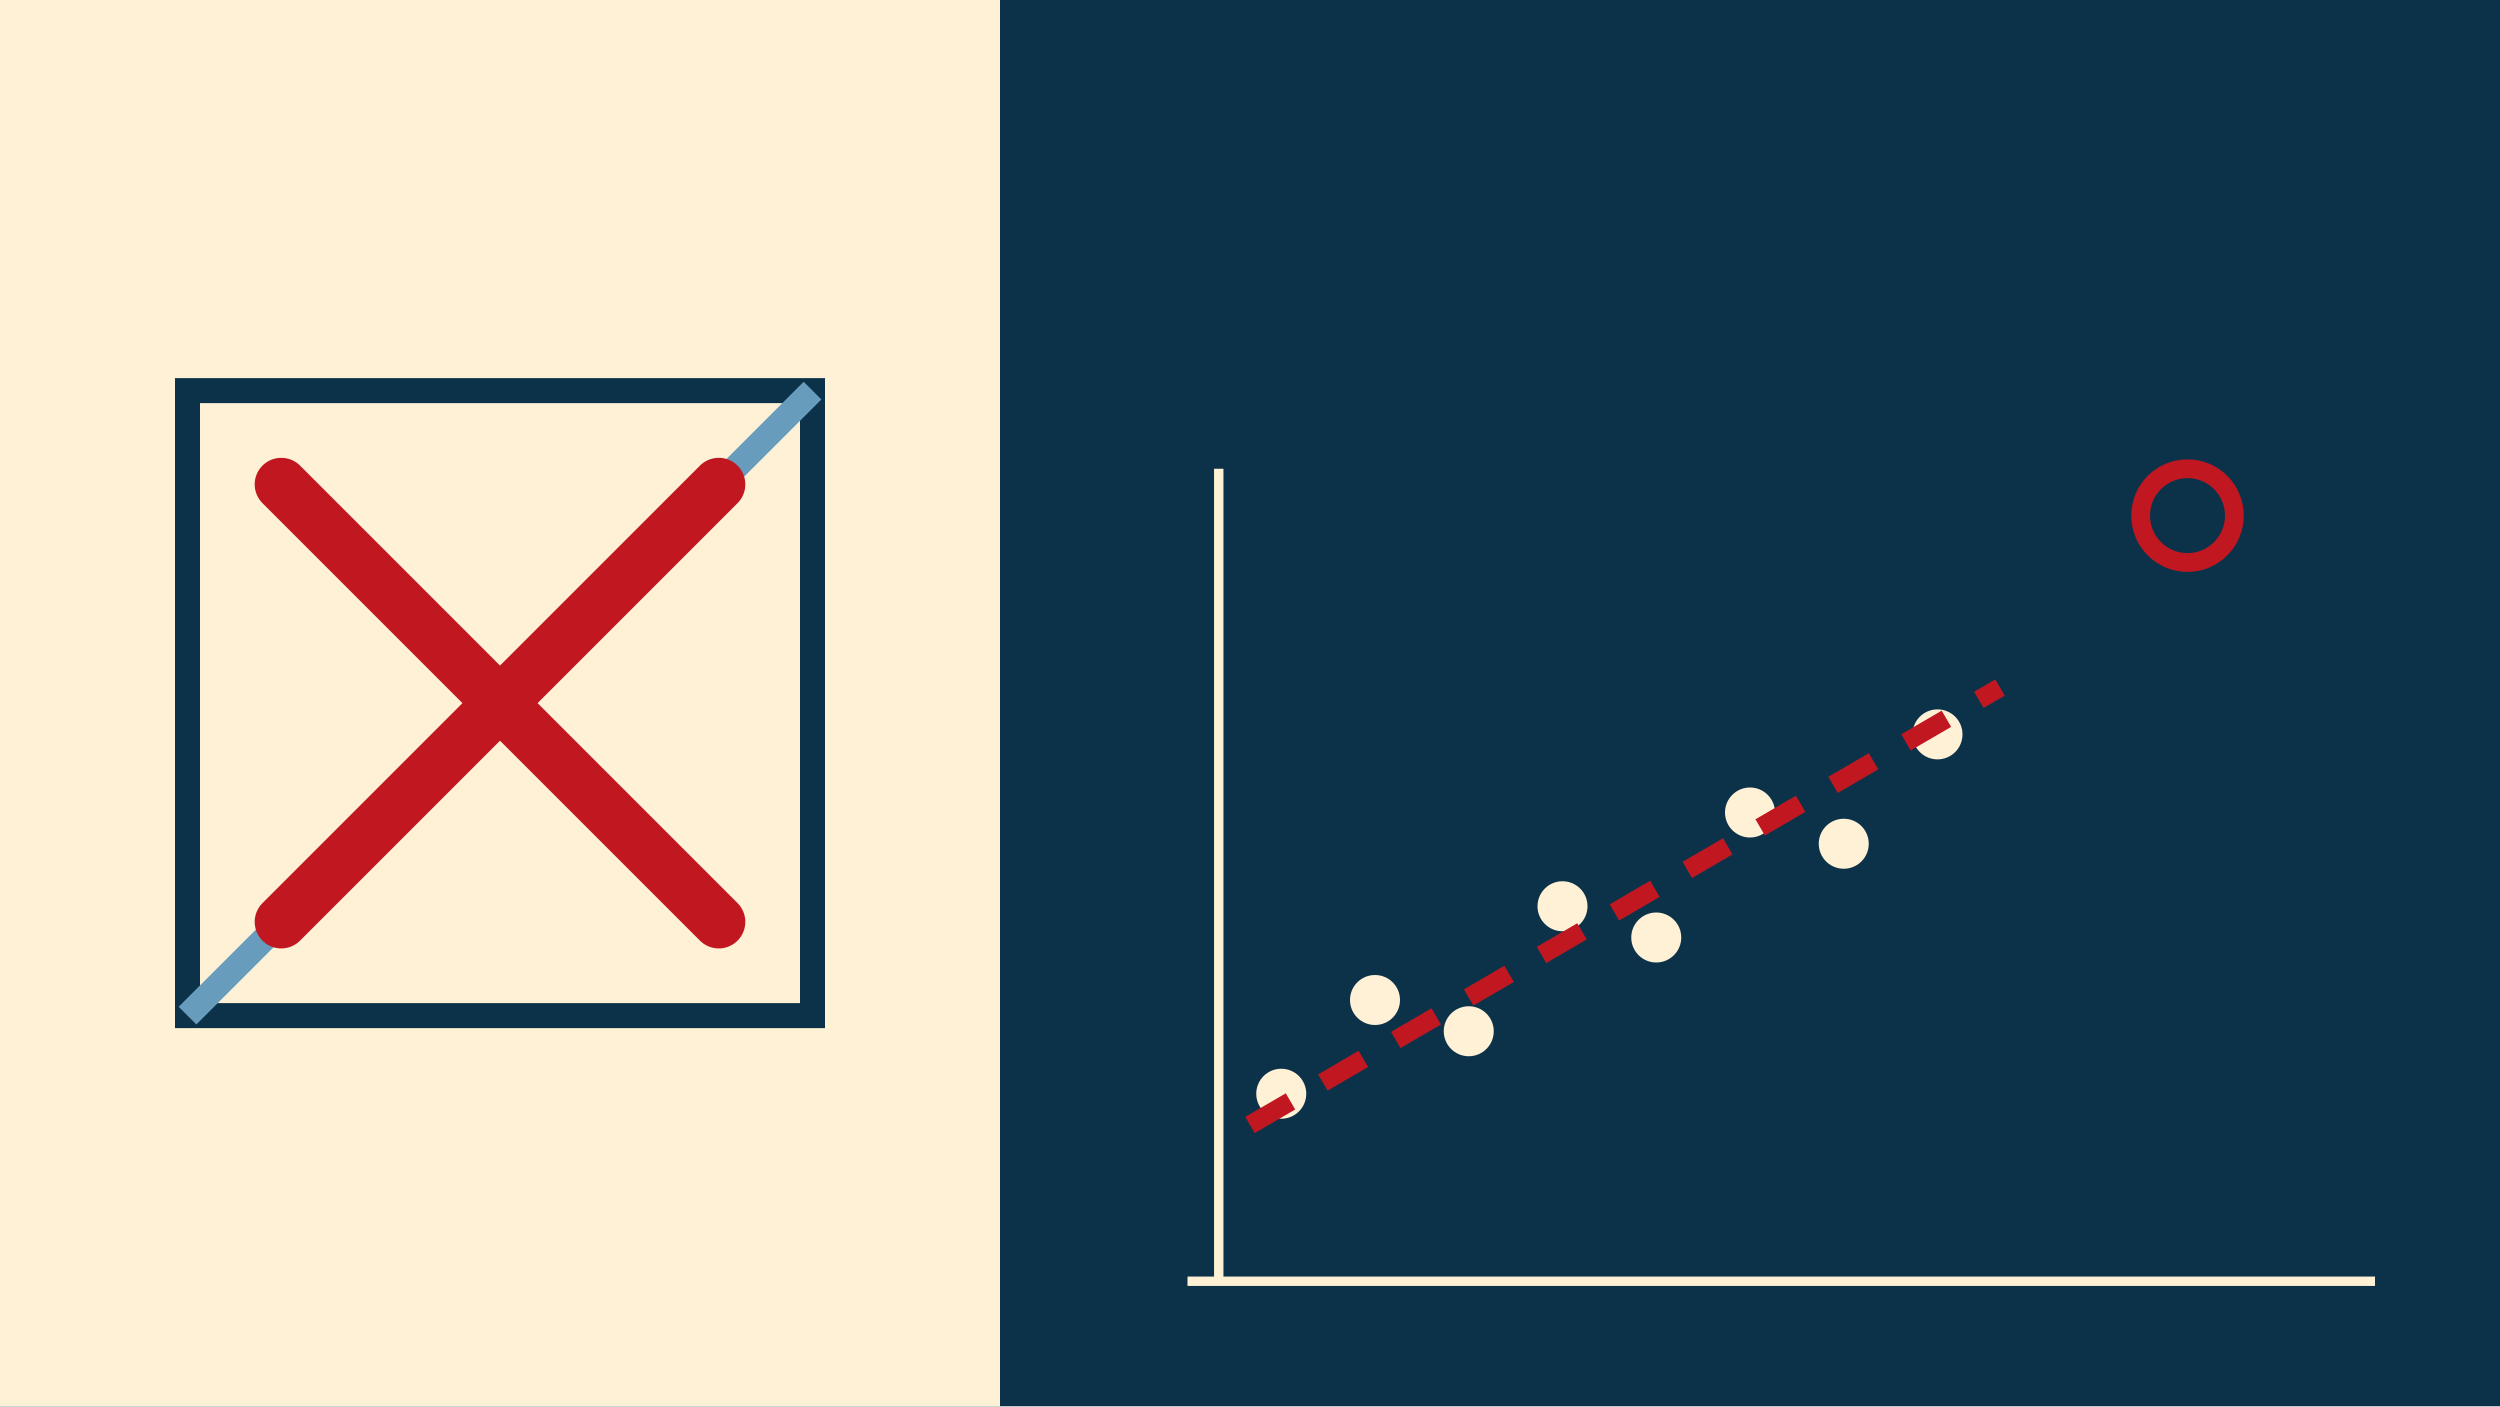
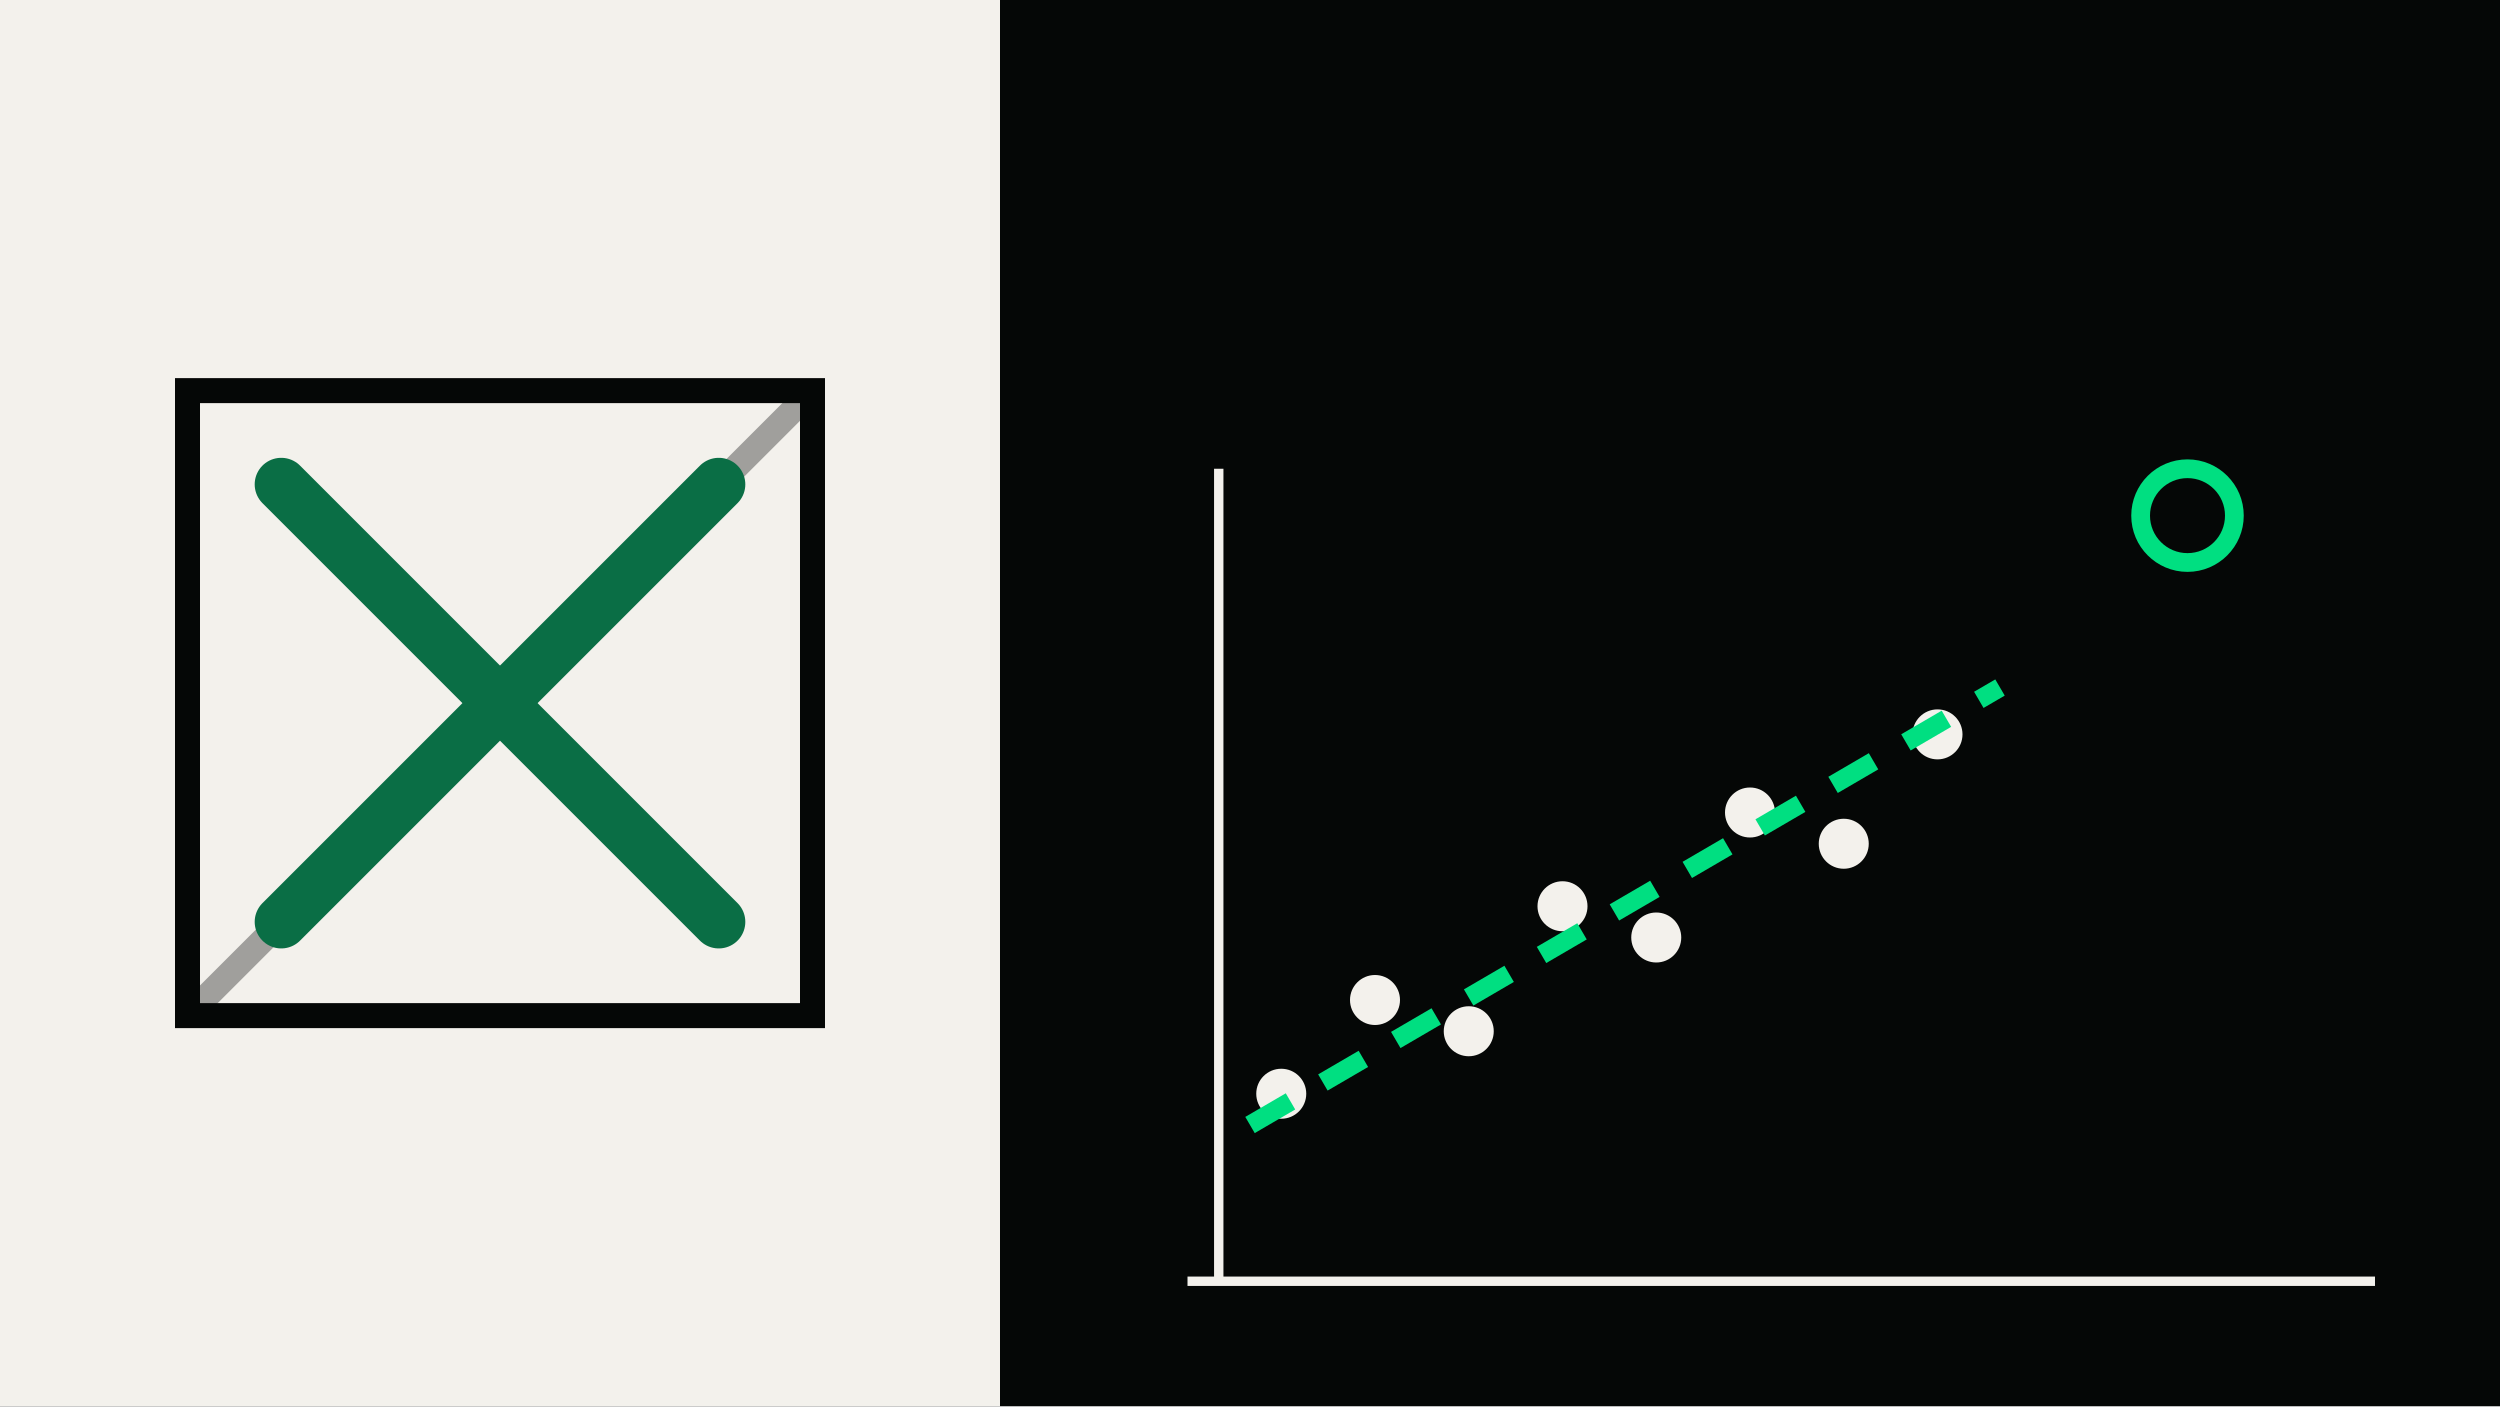
<svg xmlns="http://www.w3.org/2000/svg" viewBox="0 0 1600 900" preserveAspectRatio="xMidYMid slice">
-   <rect width="1600" height="900" fill="#0C324A" />
-   <rect x="0" y="0" width="640" height="900" fill="#FEF1D5" />
+   <rect width="1600" height="900" fill="#050706" />
+   <rect x="0" y="0" width="640" height="900" fill="#F3F1EC" />
  <g transform="translate(320 450)">
-     <rect x="-200" y="-200" width="400" height="400" fill="none" stroke="#0C324A" stroke-width="16" />
-     <line x1="-200" y1="200" x2="200" y2="-200" stroke="#679CBC" stroke-width="16" />
-     <g stroke="#C11720" stroke-width="34" stroke-linecap="round">
+     <rect x="-200" y="-200" width="400" height="400" fill="none" stroke="#050706" stroke-width="16" />
+     <line x1="-200" y1="200" x2="200" y2="-200" stroke="#050706" stroke-width="16" opacity="0.35" />
+     <g stroke="#0A6E45" stroke-width="34" stroke-linecap="round">
      <line x1="-140" y1="-140" x2="140" y2="140" />
      <line x1="140" y1="-140" x2="-140" y2="140" />
    </g>
  </g>
-   <line x1="760" y1="820" x2="1520" y2="820" stroke="#FEF1D5" stroke-width="6" />
-   <line x1="780" y1="820" x2="780" y2="300" stroke="#FEF1D5" stroke-width="6" />
-   <circle cx="820" cy="700" r="16" fill="#FEF1D5" />
-   <circle cx="880" cy="640" r="16" fill="#FEF1D5" />
-   <circle cx="940" cy="660" r="16" fill="#FEF1D5" />
-   <circle cx="1000" cy="580" r="16" fill="#FEF1D5" />
-   <circle cx="1060" cy="600" r="16" fill="#FEF1D5" />
-   <circle cx="1120" cy="520" r="16" fill="#FEF1D5" />
-   <circle cx="1180" cy="540" r="16" fill="#FEF1D5" />
-   <circle cx="1240" cy="470" r="16" fill="#FEF1D5" />
-   <path d="M800 720 L1280 440" stroke="#C11720" stroke-width="12" stroke-dasharray="30 24" />
-   <circle cx="1400" cy="330" r="30" fill="none" stroke="#C11720" stroke-width="12" />
+   <line x1="760" y1="820" x2="1520" y2="820" stroke="#F3F1EC" stroke-width="6" />
+   <line x1="780" y1="820" x2="780" y2="300" stroke="#F3F1EC" stroke-width="6" />
+   <circle cx="820" cy="700" r="16" fill="#F3F1EC" />
+   <circle cx="880" cy="640" r="16" fill="#F3F1EC" />
+   <circle cx="940" cy="660" r="16" fill="#F3F1EC" />
+   <circle cx="1000" cy="580" r="16" fill="#F3F1EC" />
+   <circle cx="1060" cy="600" r="16" fill="#F3F1EC" />
+   <circle cx="1120" cy="520" r="16" fill="#F3F1EC" />
+   <circle cx="1180" cy="540" r="16" fill="#F3F1EC" />
+   <circle cx="1240" cy="470" r="16" fill="#F3F1EC" />
+   <path d="M800 720 L1280 440" stroke="#00DF81" stroke-width="12" stroke-dasharray="30 24" />
+   <circle cx="1400" cy="330" r="30" fill="none" stroke="#00DF81" stroke-width="12" />
</svg>
